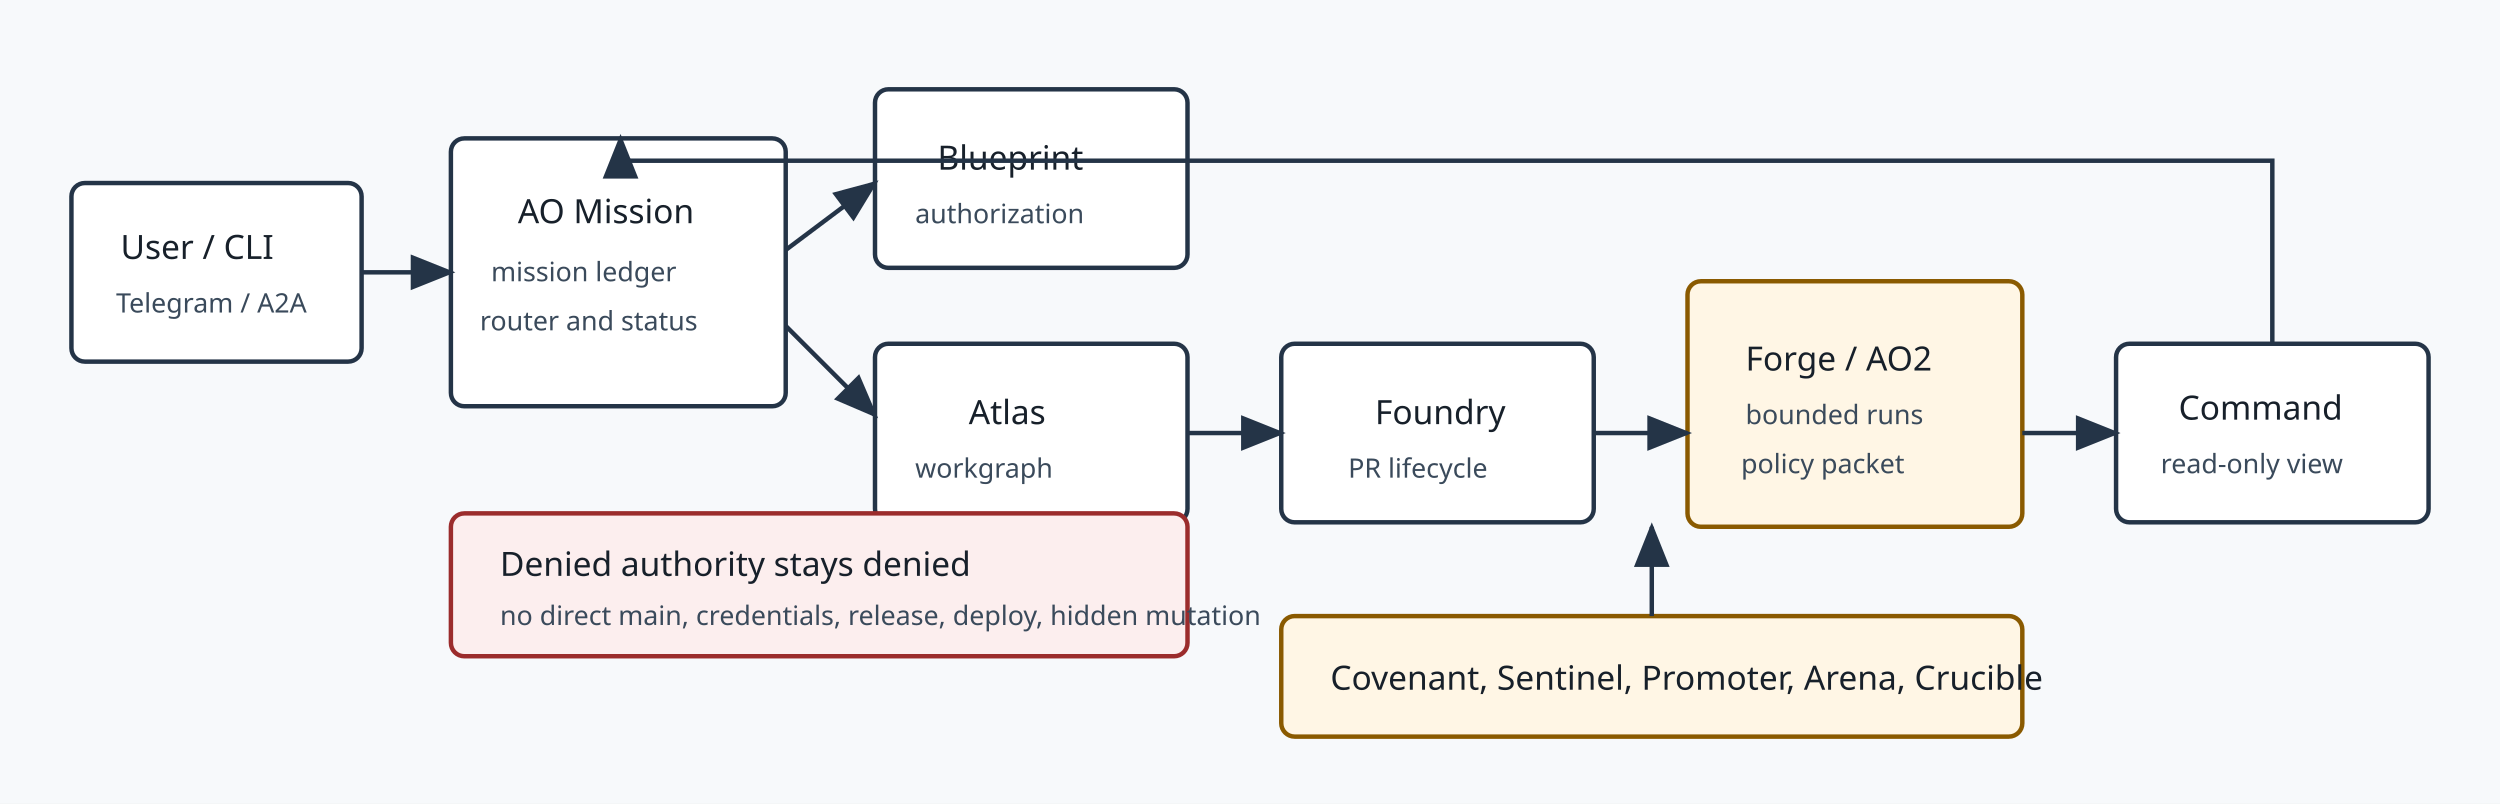
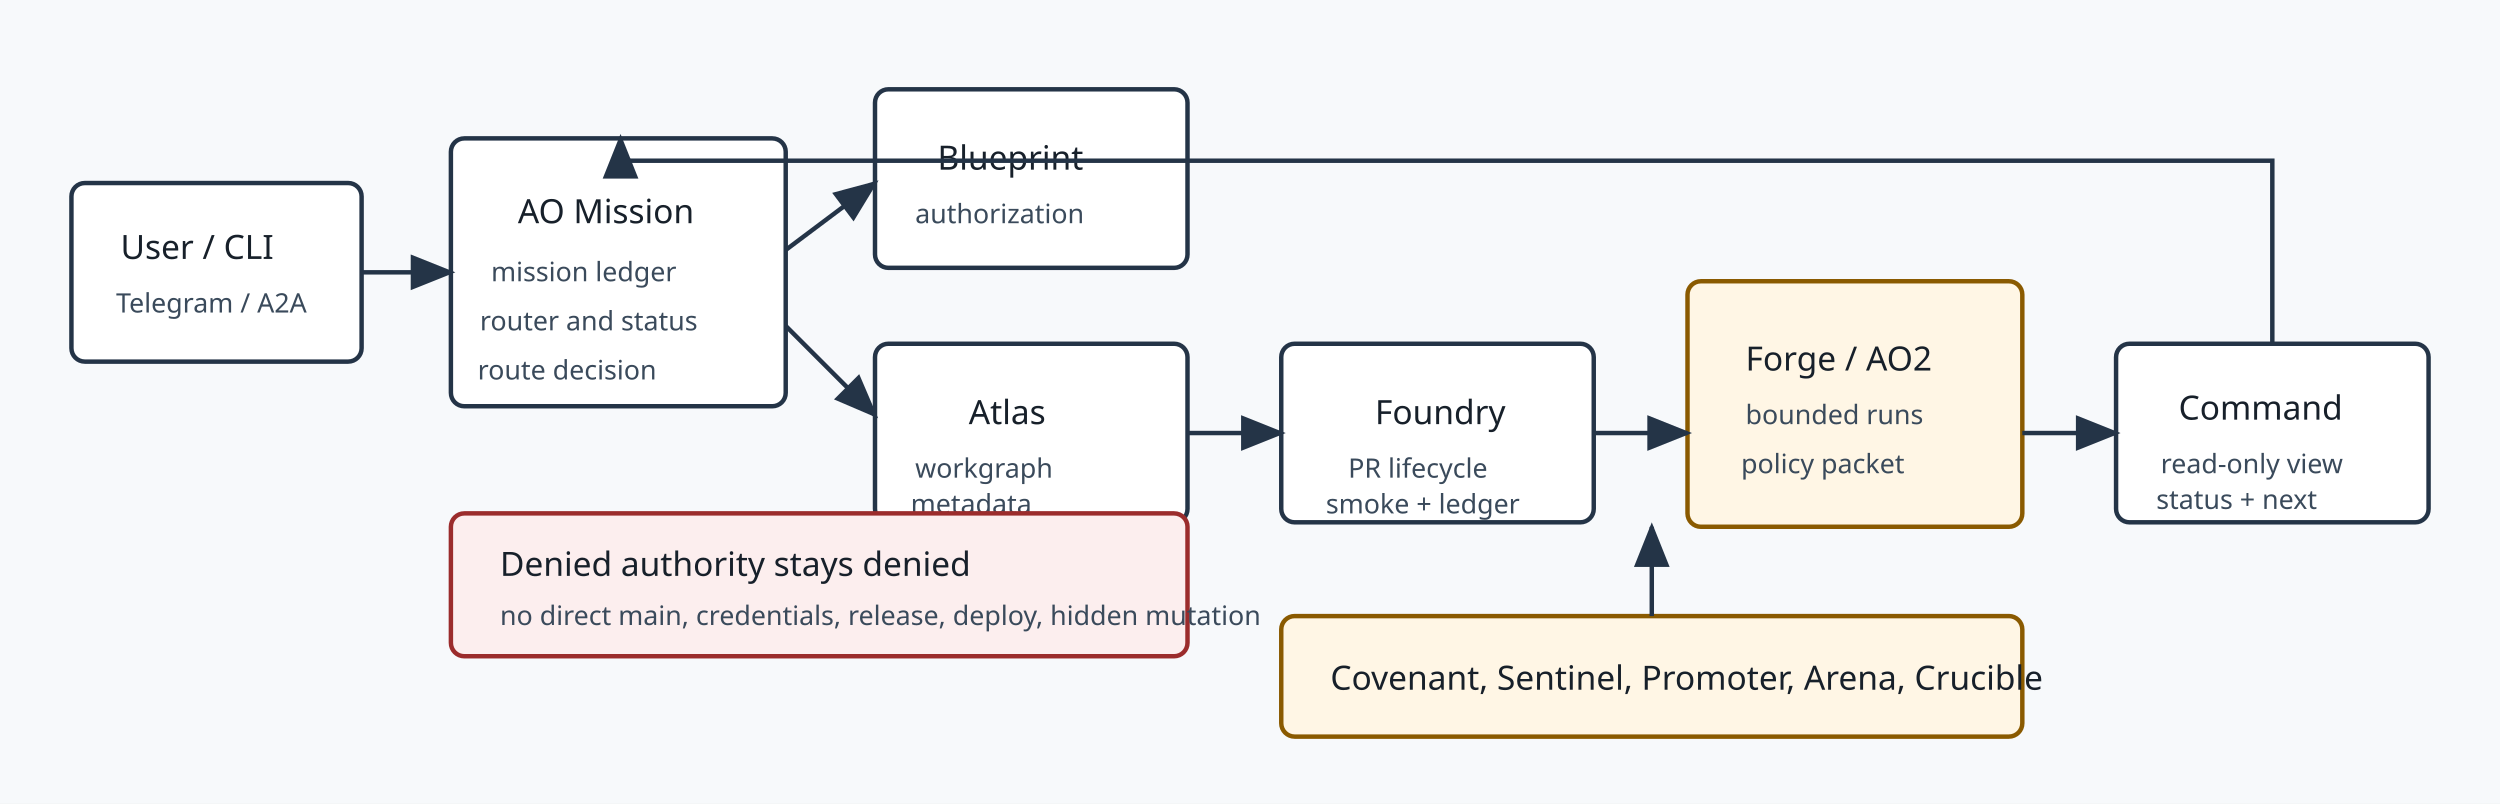
<svg xmlns="http://www.w3.org/2000/svg" width="1120" height="360" viewBox="0 0 1120 360" role="img" aria-labelledby="title desc">
  <rect width="1120" height="360" fill="#f7f9fb" />
  <style>
    .box { fill: #ffffff; stroke: #243447; stroke-width: 2; rx: 6; }
    .guard { fill: #fff6e5; stroke: #8a5a00; stroke-width: 2; rx: 6; }
    .deny { fill: #fceeee; stroke: #9b2c2c; stroke-width: 2; rx: 6; }
    .text { font: 15px sans-serif; fill: #17202a; }
    .small { font: 12px sans-serif; fill: #3a4a5b; }
    .arrow { stroke: #243447; stroke-width: 2; fill: none; marker-end: url(#arrow); }
  </style>
  <defs>
    <marker id="arrow" markerWidth="10" markerHeight="8" refX="9" refY="4" orient="auto">
      <path d="M0,0 L10,4 L0,8 Z" fill="#243447" />
    </marker>
  </defs>
  <rect class="box" x="32" y="82" width="130" height="80" />
  <text class="text" x="54" y="116">User / CLI</text>
  <text class="small" x="52" y="140">Telegram / A2A</text>
  <rect class="box" x="202" y="62" width="150" height="120" />
  <text class="text" x="232" y="100">AO Mission</text>
  <text class="small" x="220" y="126">mission ledger</text>
  <text class="small" x="215" y="148">router and status</text>
+   <text class="small" x="214" y="170">route decision</text>
  <rect class="box" x="392" y="40" width="140" height="80" />
  <text class="text" x="420" y="76">Blueprint</text>
  <text class="small" x="410" y="100">authorization</text>
  <rect class="box" x="392" y="154" width="140" height="80" />
  <text class="text" x="434" y="190">Atlas</text>
  <text class="small" x="410" y="214">workgraph</text>
+   <text class="small" x="408" y="230">metadata</text>
  <rect class="box" x="574" y="154" width="140" height="80" />
  <text class="text" x="616" y="190">Foundry</text>
  <text class="small" x="604" y="214">PR lifecycle</text>
+   <text class="small" x="594" y="230">smoke + ledger</text>
  <rect class="guard" x="756" y="126" width="150" height="110" />
  <text class="text" x="782" y="166">Forge / AO2</text>
  <text class="small" x="782" y="190">bounded runs</text>
  <text class="small" x="780" y="212">policy packet</text>
  <rect class="guard" x="574" y="276" width="332" height="54" />
  <text class="text" x="596" y="309">Covenant, Sentinel, Promoter, Arena, Crucible</text>
  <rect class="box" x="948" y="154" width="140" height="80" />
  <text class="text" x="976" y="188">Command</text>
  <text class="small" x="968" y="212">read-only view</text>
+   <text class="small" x="966" y="228">status + next</text>
  <rect class="deny" x="202" y="230" width="330" height="64" />
  <text class="text" x="224" y="258">Denied authority stays denied</text>
  <text class="small" x="224" y="280">no direct main, credentials, release, deploy, hidden mutation</text>
  <path class="arrow" d="M162 122 H202" />
  <path class="arrow" d="M352 112 L392 82" />
  <path class="arrow" d="M352 146 L392 186" />
  <path class="arrow" d="M532 194 H574" />
  <path class="arrow" d="M714 194 H756" />
  <path class="arrow" d="M906 194 H948" />
  <path class="arrow" d="M1018 154 V72 H278 V62" />
  <path class="arrow" d="M740 276 V236" />
</svg>
